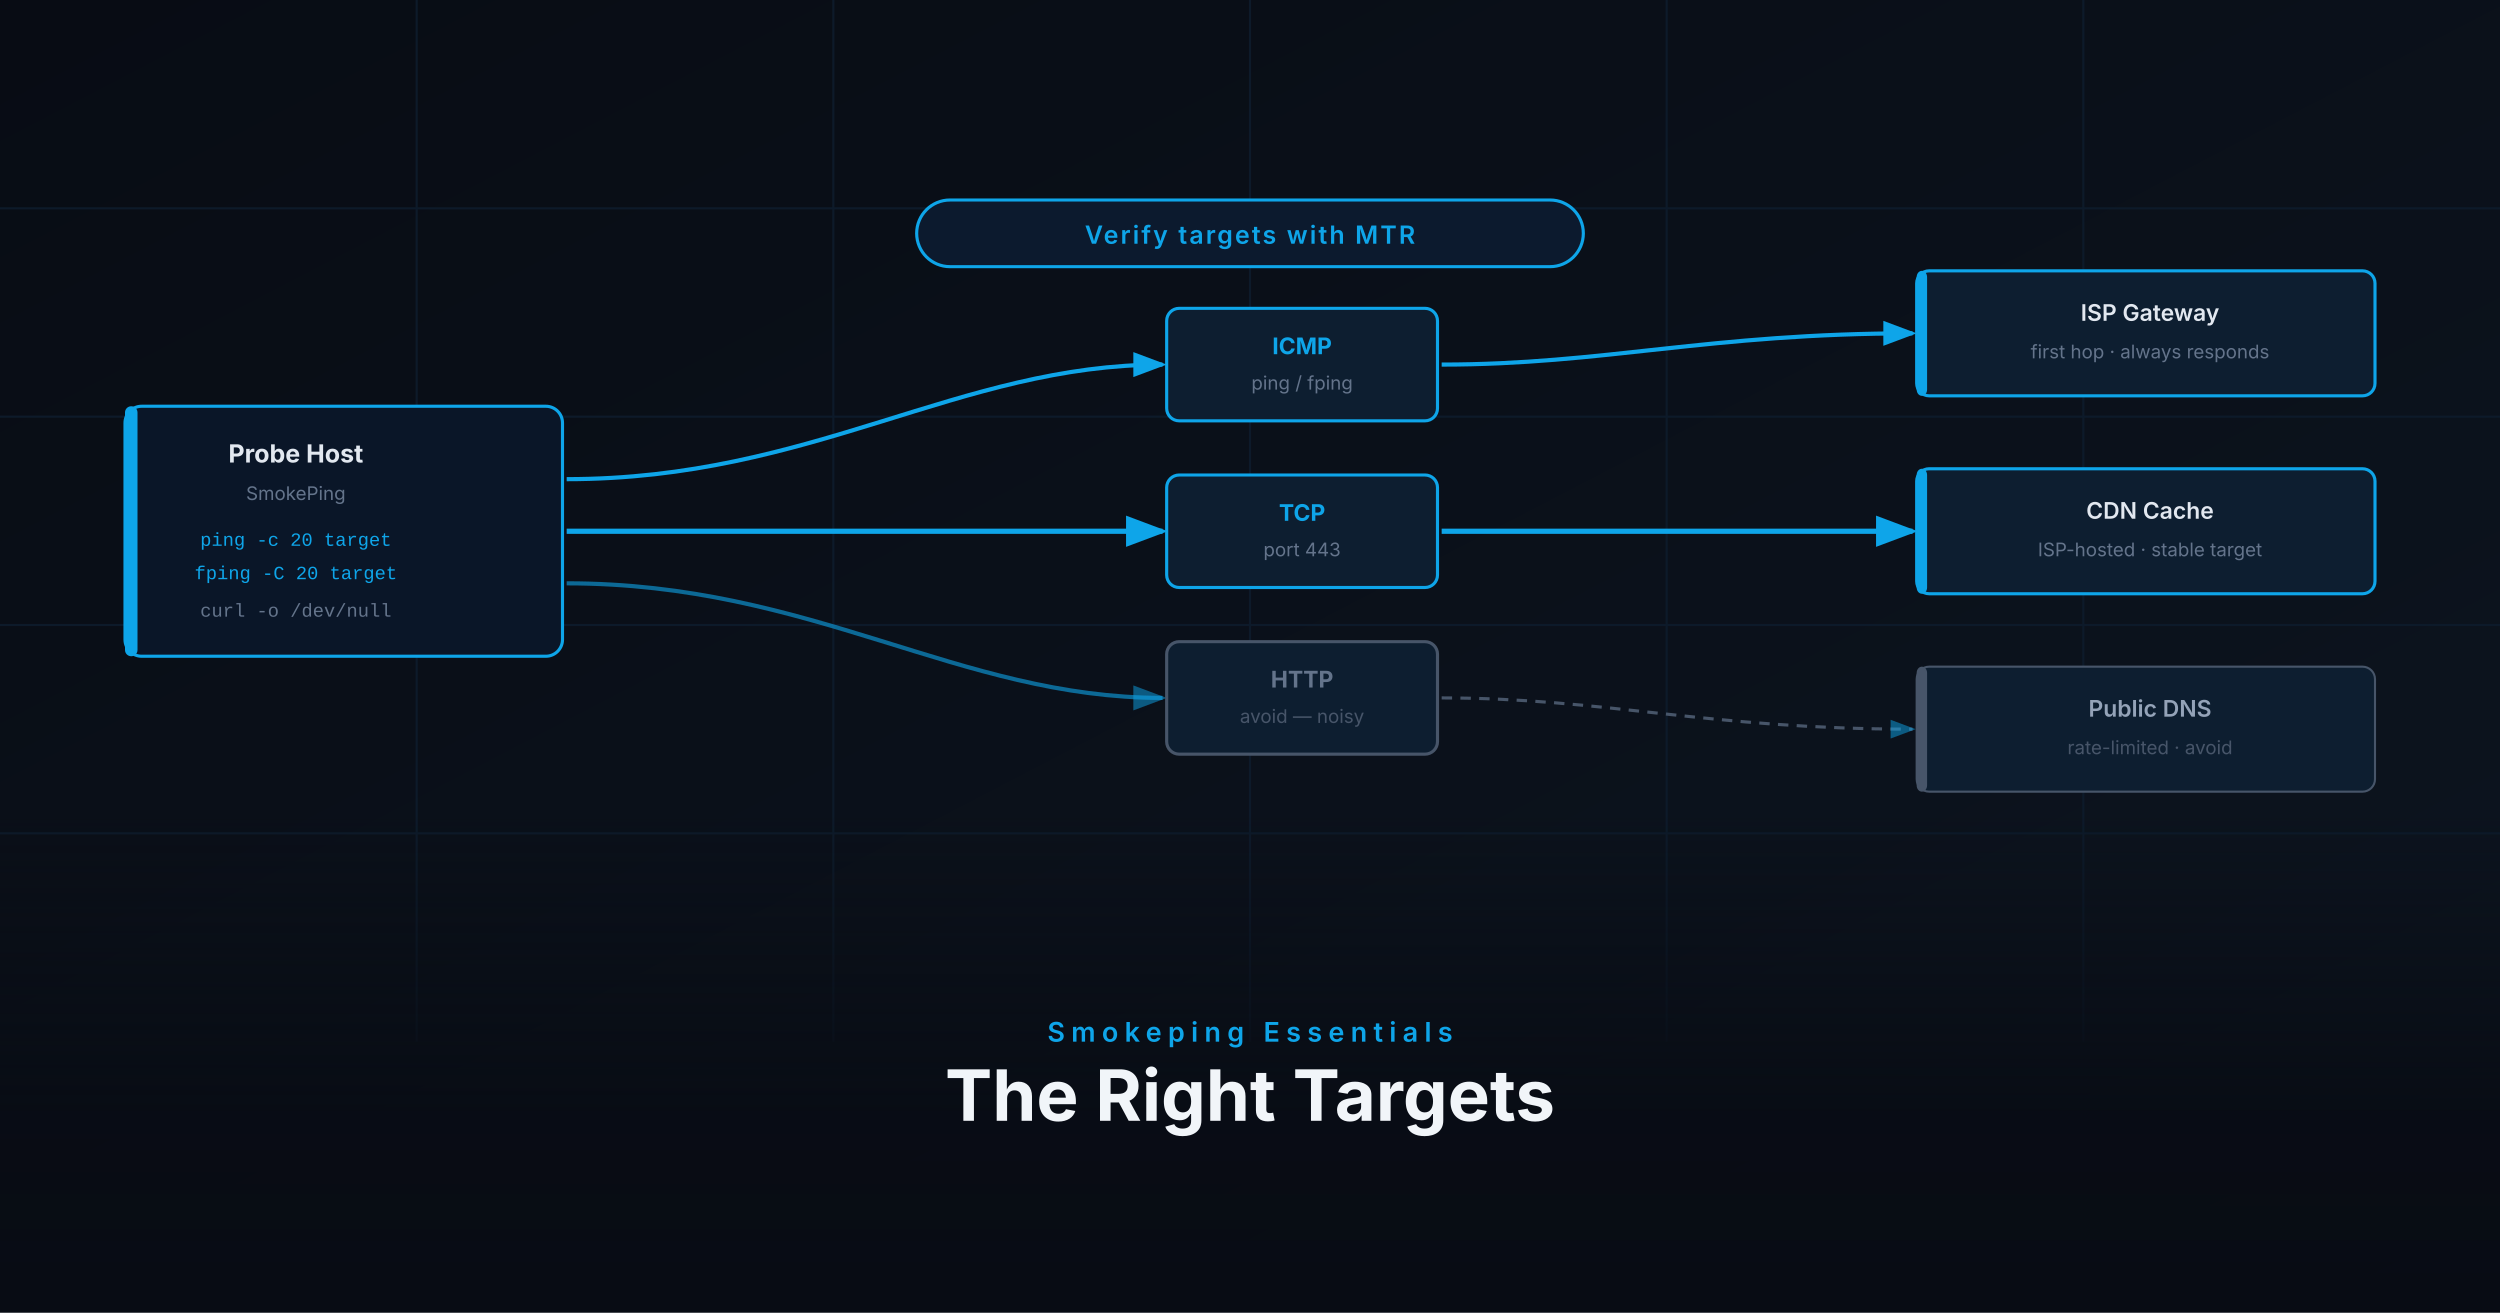
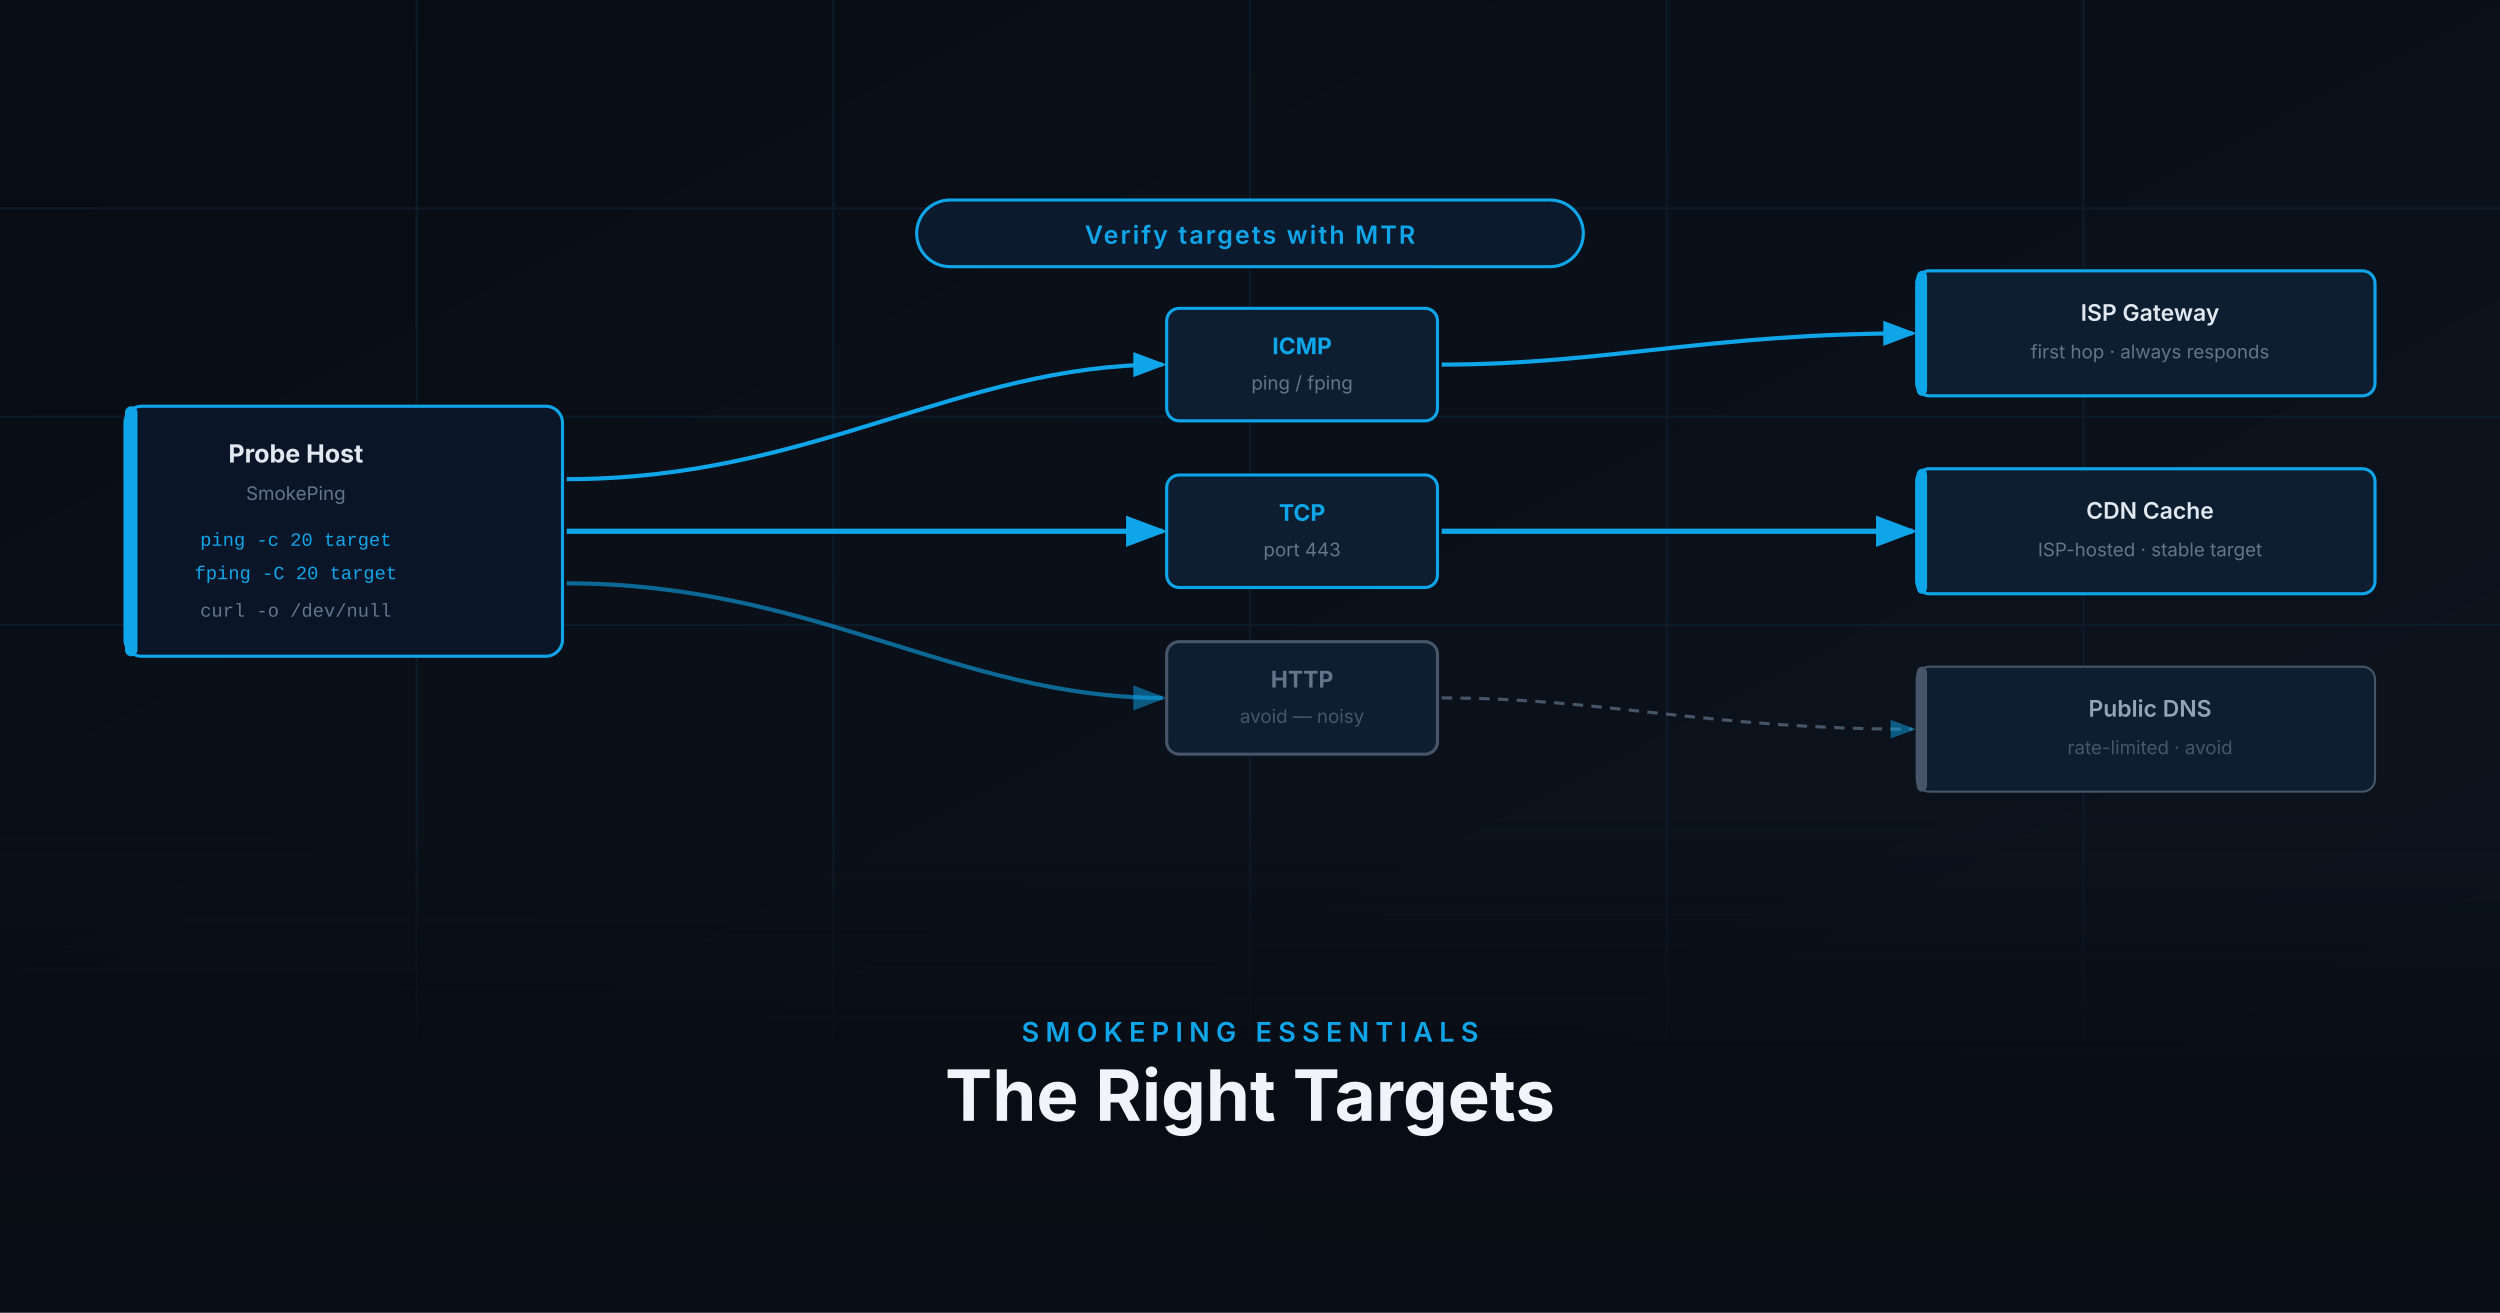
<svg xmlns="http://www.w3.org/2000/svg" viewBox="0 0 1200 630" width="1200" height="630" font-family="system-ui,-apple-system,BlinkMacSystemFont,'Segoe UI',sans-serif">
  <defs>
    <linearGradient id="bg" x1="0" y1="0" x2="1" y2="1">
      <stop offset="0%" stop-color="#080c14" />
      <stop offset="100%" stop-color="#0d1520" />
    </linearGradient>
    <linearGradient id="textbg" x1="0" y1="0" x2="0" y2="1">
      <stop offset="0%" stop-color="#080c14" stop-opacity="0" />
      <stop offset="60%" stop-color="#080c14" stop-opacity="0.93" />
      <stop offset="100%" stop-color="#080c14" stop-opacity="1" />
    </linearGradient>
    <marker id="arr" markerWidth="8" markerHeight="6" refX="7" refY="3" orient="auto">
      <polygon points="0,0 8,3 0,6" fill="#0ea5e9" />
    </marker>
    <marker id="arr-dim" markerWidth="8" markerHeight="6" refX="7" refY="3" orient="auto">
      <polygon points="0,0 8,3 0,6" fill="#0ea5e9" fill-opacity="0.5" />
    </marker>
  </defs>
  <rect width="1200" height="630" fill="url(#bg)" />
  <g stroke="#0d1a2a" stroke-width="1">
    <line x1="0" y1="100" x2="1200" y2="100" />
    <line x1="0" y1="200" x2="1200" y2="200" />
    <line x1="0" y1="300" x2="1200" y2="300" />
-     <line x1="0" y1="400" x2="1200" y2="400" />
    <line x1="200" y1="0" x2="200" y2="500" />
    <line x1="400" y1="0" x2="400" y2="500" />
    <line x1="600" y1="0" x2="600" y2="500" />
    <line x1="800" y1="0" x2="800" y2="500" />
    <line x1="1000" y1="0" x2="1000" y2="500" />
  </g>
  <rect x="60" y="195" width="210" height="120" fill="#0a1628" stroke="#0ea5e9" stroke-width="1.5" rx="8" />
  <rect x="60" y="195" width="6" height="120" fill="#0ea5e9" rx="3" />
  <text x="142" y="222" text-anchor="middle" font-size="12" font-weight="700" fill="#e2e8f0">Probe Host</text>
  <text x="142" y="240" text-anchor="middle" font-size="9" fill="#64748b">SmokePing</text>
  <text x="142" y="262" text-anchor="middle" font-family="'Courier New',monospace" font-size="9" fill="#0ea5e9">ping -c 20 target</text>
  <text x="142" y="278" text-anchor="middle" font-family="'Courier New',monospace" font-size="9" fill="#0ea5e9">fping -C 20 target</text>
  <text x="142" y="296" text-anchor="middle" font-family="'Courier New',monospace" font-size="9" fill="#64748b">curl -o /dev/null</text>
  <path d="M 272,230 C 390,230 460,175 558,175" fill="none" stroke="#0ea5e9" stroke-width="2" marker-end="url(#arr)" />
  <path d="M 272,255 L 558,255" fill="none" stroke="#0ea5e9" stroke-width="2.5" marker-end="url(#arr)" />
  <path d="M 272,280 C 390,280 460,335 558,335" fill="none" stroke="#0ea5e9" stroke-width="2" stroke-opacity="0.6" marker-end="url(#arr-dim)" />
  <rect x="560" y="148" width="130" height="54" fill="#0d1e30" stroke="#0ea5e9" stroke-width="1.5" rx="6" />
  <text x="625" y="170" text-anchor="middle" font-size="11" font-weight="700" fill="#0ea5e9">ICMP</text>
  <text x="625" y="187" text-anchor="middle" font-size="9" fill="#64748b">ping / fping</text>
  <rect x="560" y="228" width="130" height="54" fill="#0d1e30" stroke="#0ea5e9" stroke-width="1.5" rx="6" />
  <text x="625" y="250" text-anchor="middle" font-size="11" font-weight="700" fill="#0ea5e9">TCP</text>
  <text x="625" y="267" text-anchor="middle" font-size="9" fill="#64748b">port 443</text>
  <rect x="560" y="308" width="130" height="54" fill="#0d1e30" stroke="#475569" stroke-width="1.5" rx="6" />
  <text x="625" y="330" text-anchor="middle" font-size="11" font-weight="700" fill="#64748b">HTTP</text>
  <text x="625" y="347" text-anchor="middle" font-size="9" fill="#475569">avoid — noisy</text>
  <path d="M 692,175 C 770,175 820,160 918,160" fill="none" stroke="#0ea5e9" stroke-width="2" marker-end="url(#arr)" />
  <path d="M 692,255 L 918,255" fill="none" stroke="#0ea5e9" stroke-width="2.5" marker-end="url(#arr)" />
  <path d="M 692,335 C 770,335 820,350 918,350" fill="none" stroke="#475569" stroke-width="1.5" stroke-dasharray="5,4" marker-end="url(#arr-dim)" />
  <rect x="920" y="130" width="220" height="60" fill="#0d1e30" stroke="#0ea5e9" stroke-width="1.5" rx="6" />
  <rect x="920" y="130" width="5" height="60" fill="#0ea5e9" rx="3" />
  <text x="1032" y="154" text-anchor="middle" font-size="11" font-weight="600" fill="#e2e8f0">ISP Gateway</text>
  <text x="1032" y="172" text-anchor="middle" font-size="9" fill="#64748b">first hop · always responds</text>
  <rect x="920" y="225" width="220" height="60" fill="#0d1e30" stroke="#0ea5e9" stroke-width="1.5" rx="6" />
  <rect x="920" y="225" width="5" height="60" fill="#0ea5e9" rx="3" />
  <text x="1032" y="249" text-anchor="middle" font-size="11" font-weight="600" fill="#e2e8f0">CDN Cache</text>
  <text x="1032" y="267" text-anchor="middle" font-size="9" fill="#64748b">ISP-hosted · stable target</text>
  <rect x="920" y="320" width="220" height="60" fill="#0d1e30" stroke="#475569" stroke-width="1" rx="6" />
  <rect x="920" y="320" width="5" height="60" fill="#475569" rx="3" />
  <text x="1032" y="344" text-anchor="middle" font-size="11" font-weight="600" fill="#94a3b8">Public DNS</text>
  <text x="1032" y="362" text-anchor="middle" font-size="9" fill="#475569">rate-limited · avoid</text>
  <rect x="440" y="96" width="320" height="32" fill="#0c1a2e" stroke="#0ea5e9" stroke-width="1.5" rx="16" />
  <text x="600" y="117" text-anchor="middle" font-size="12" fill="#0ea5e9" font-weight="600" letter-spacing="1">Verify targets with MTR</text>
  <rect x="0" y="390" width="1200" height="240" fill="url(#textbg)" />
-   <text x="600" y="500" text-anchor="middle" font-size="13" fill="#0ea5e9" letter-spacing="3" font-weight="600">Smokeping Essentials</text>
+   <text x="600" y="500" text-anchor="middle" font-size="13" fill="#0ea5e9" letter-spacing="3" font-weight="600">SMOKEPING ESSENTIALS</text>
  <text x="600" y="538" text-anchor="middle" font-size="34" font-weight="700" fill="#f1f5f9">The Right Targets</text>
</svg>
